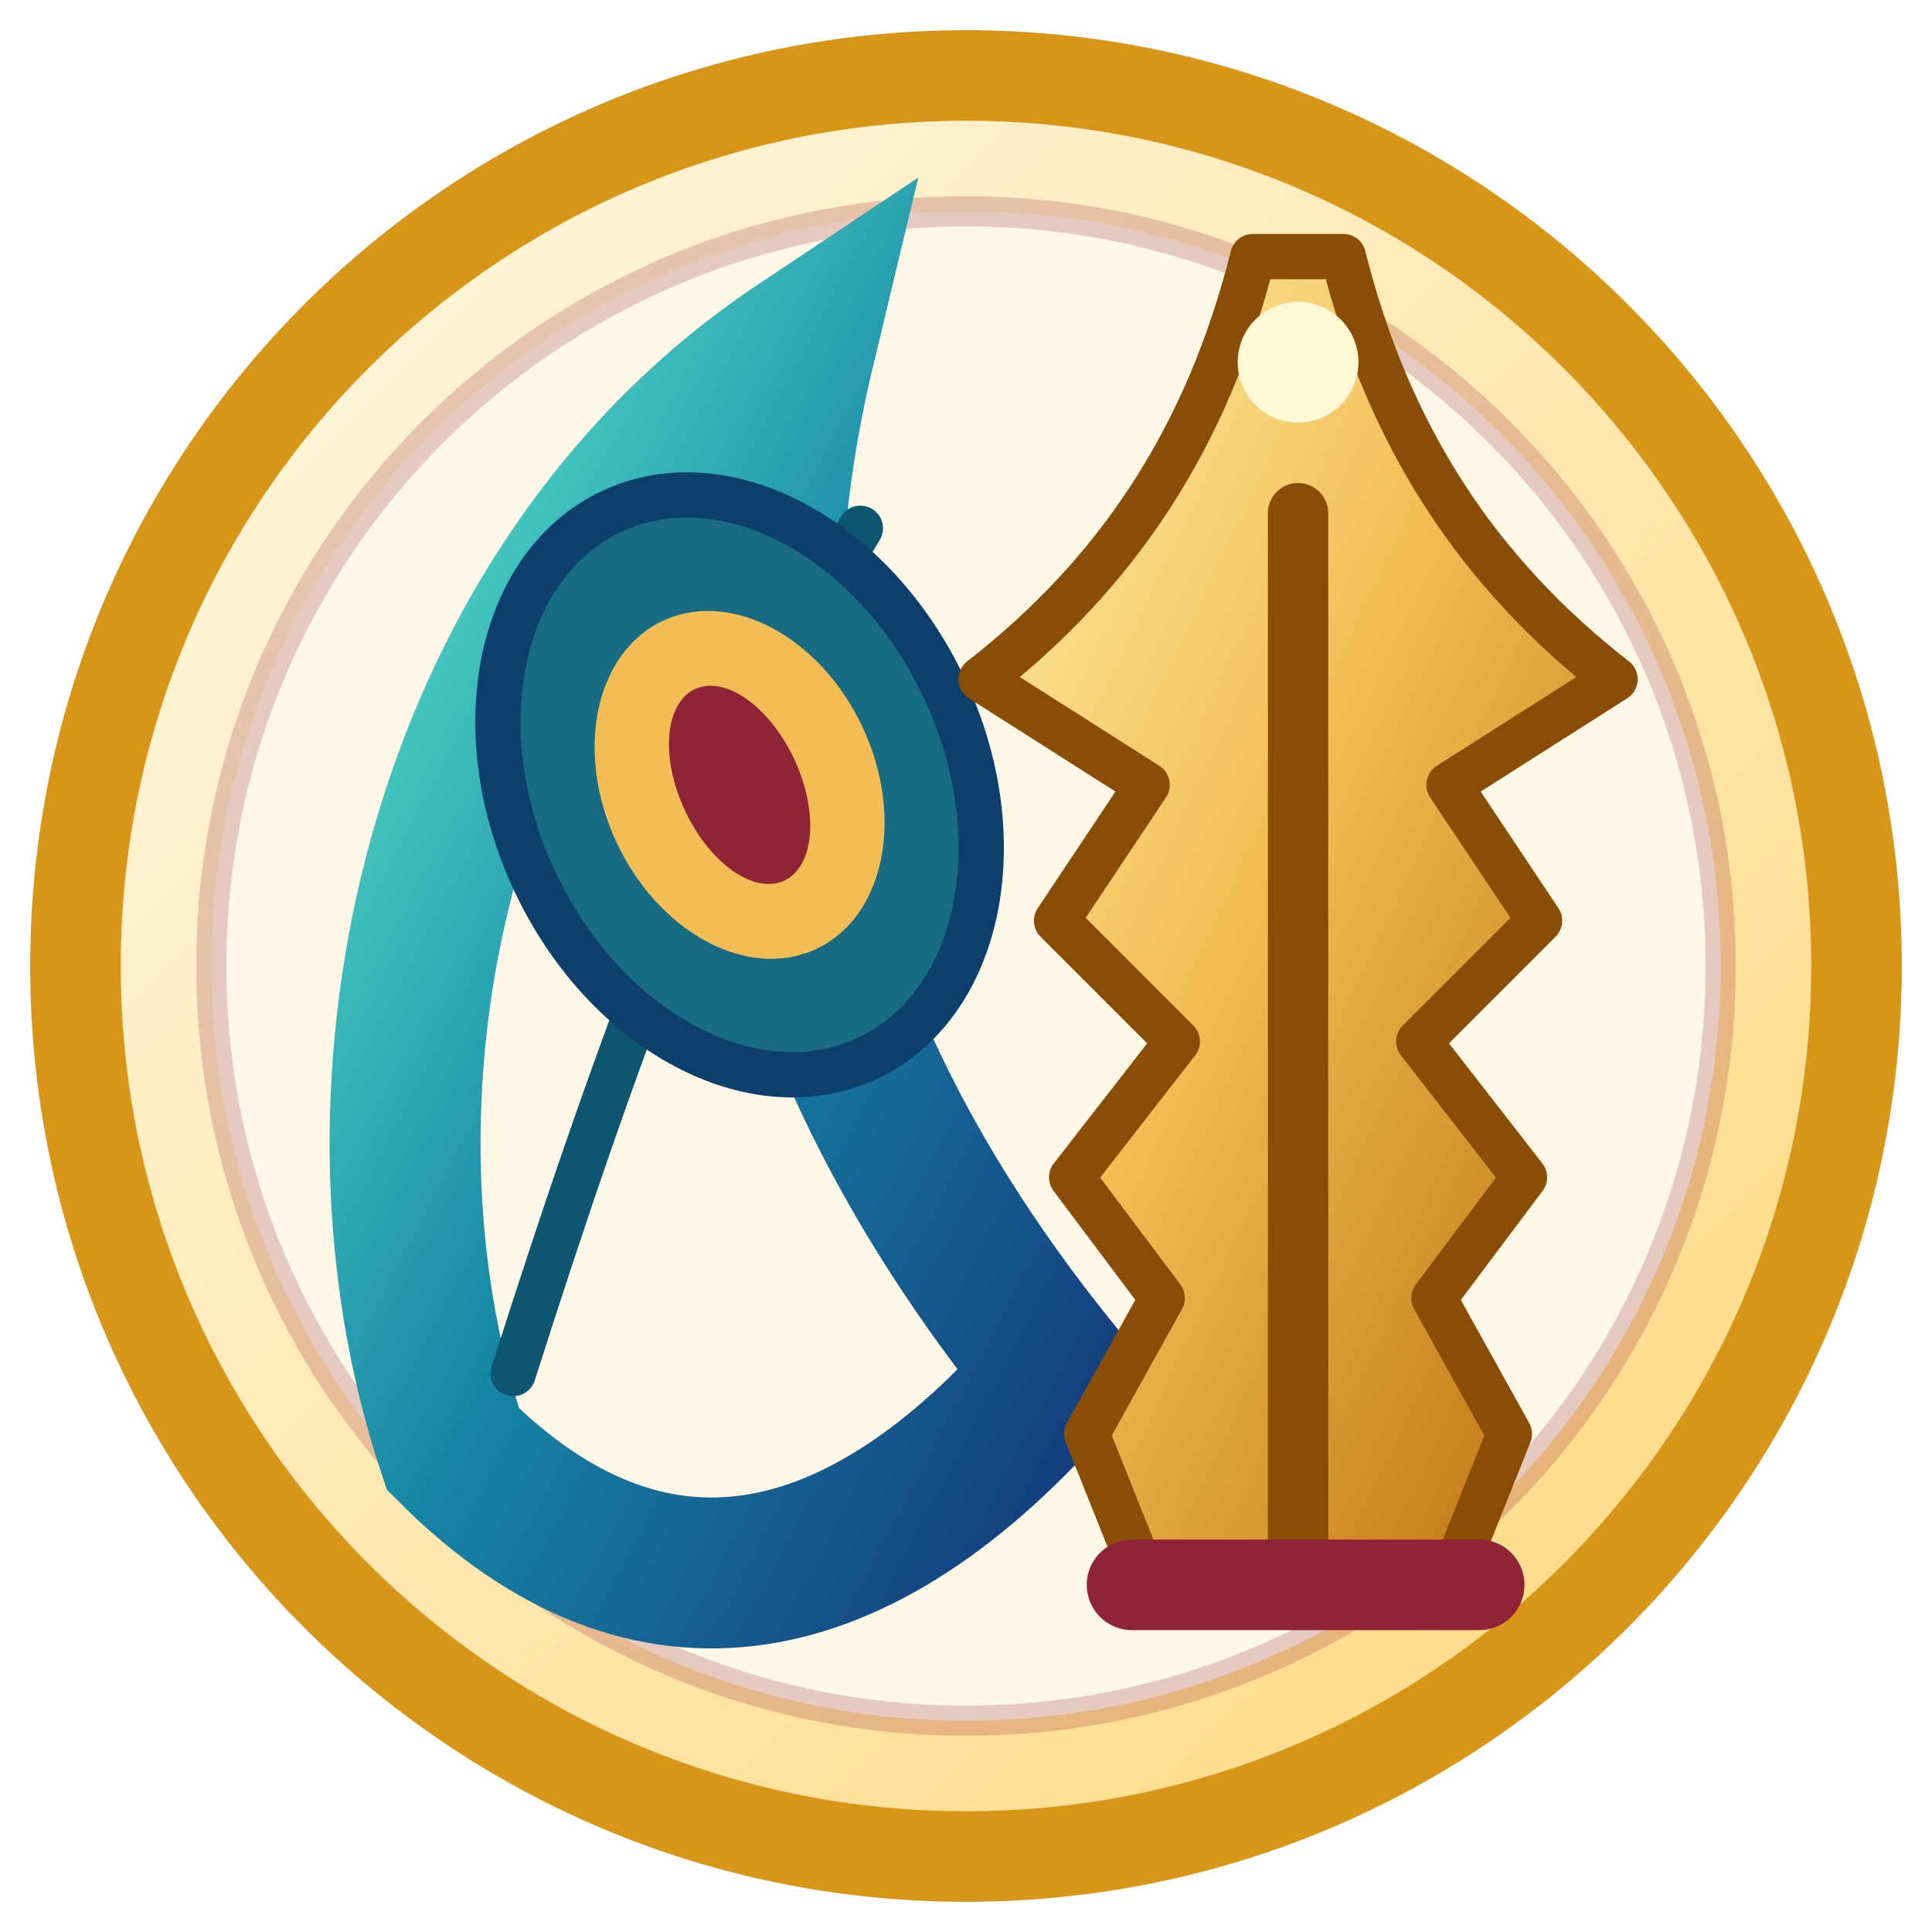
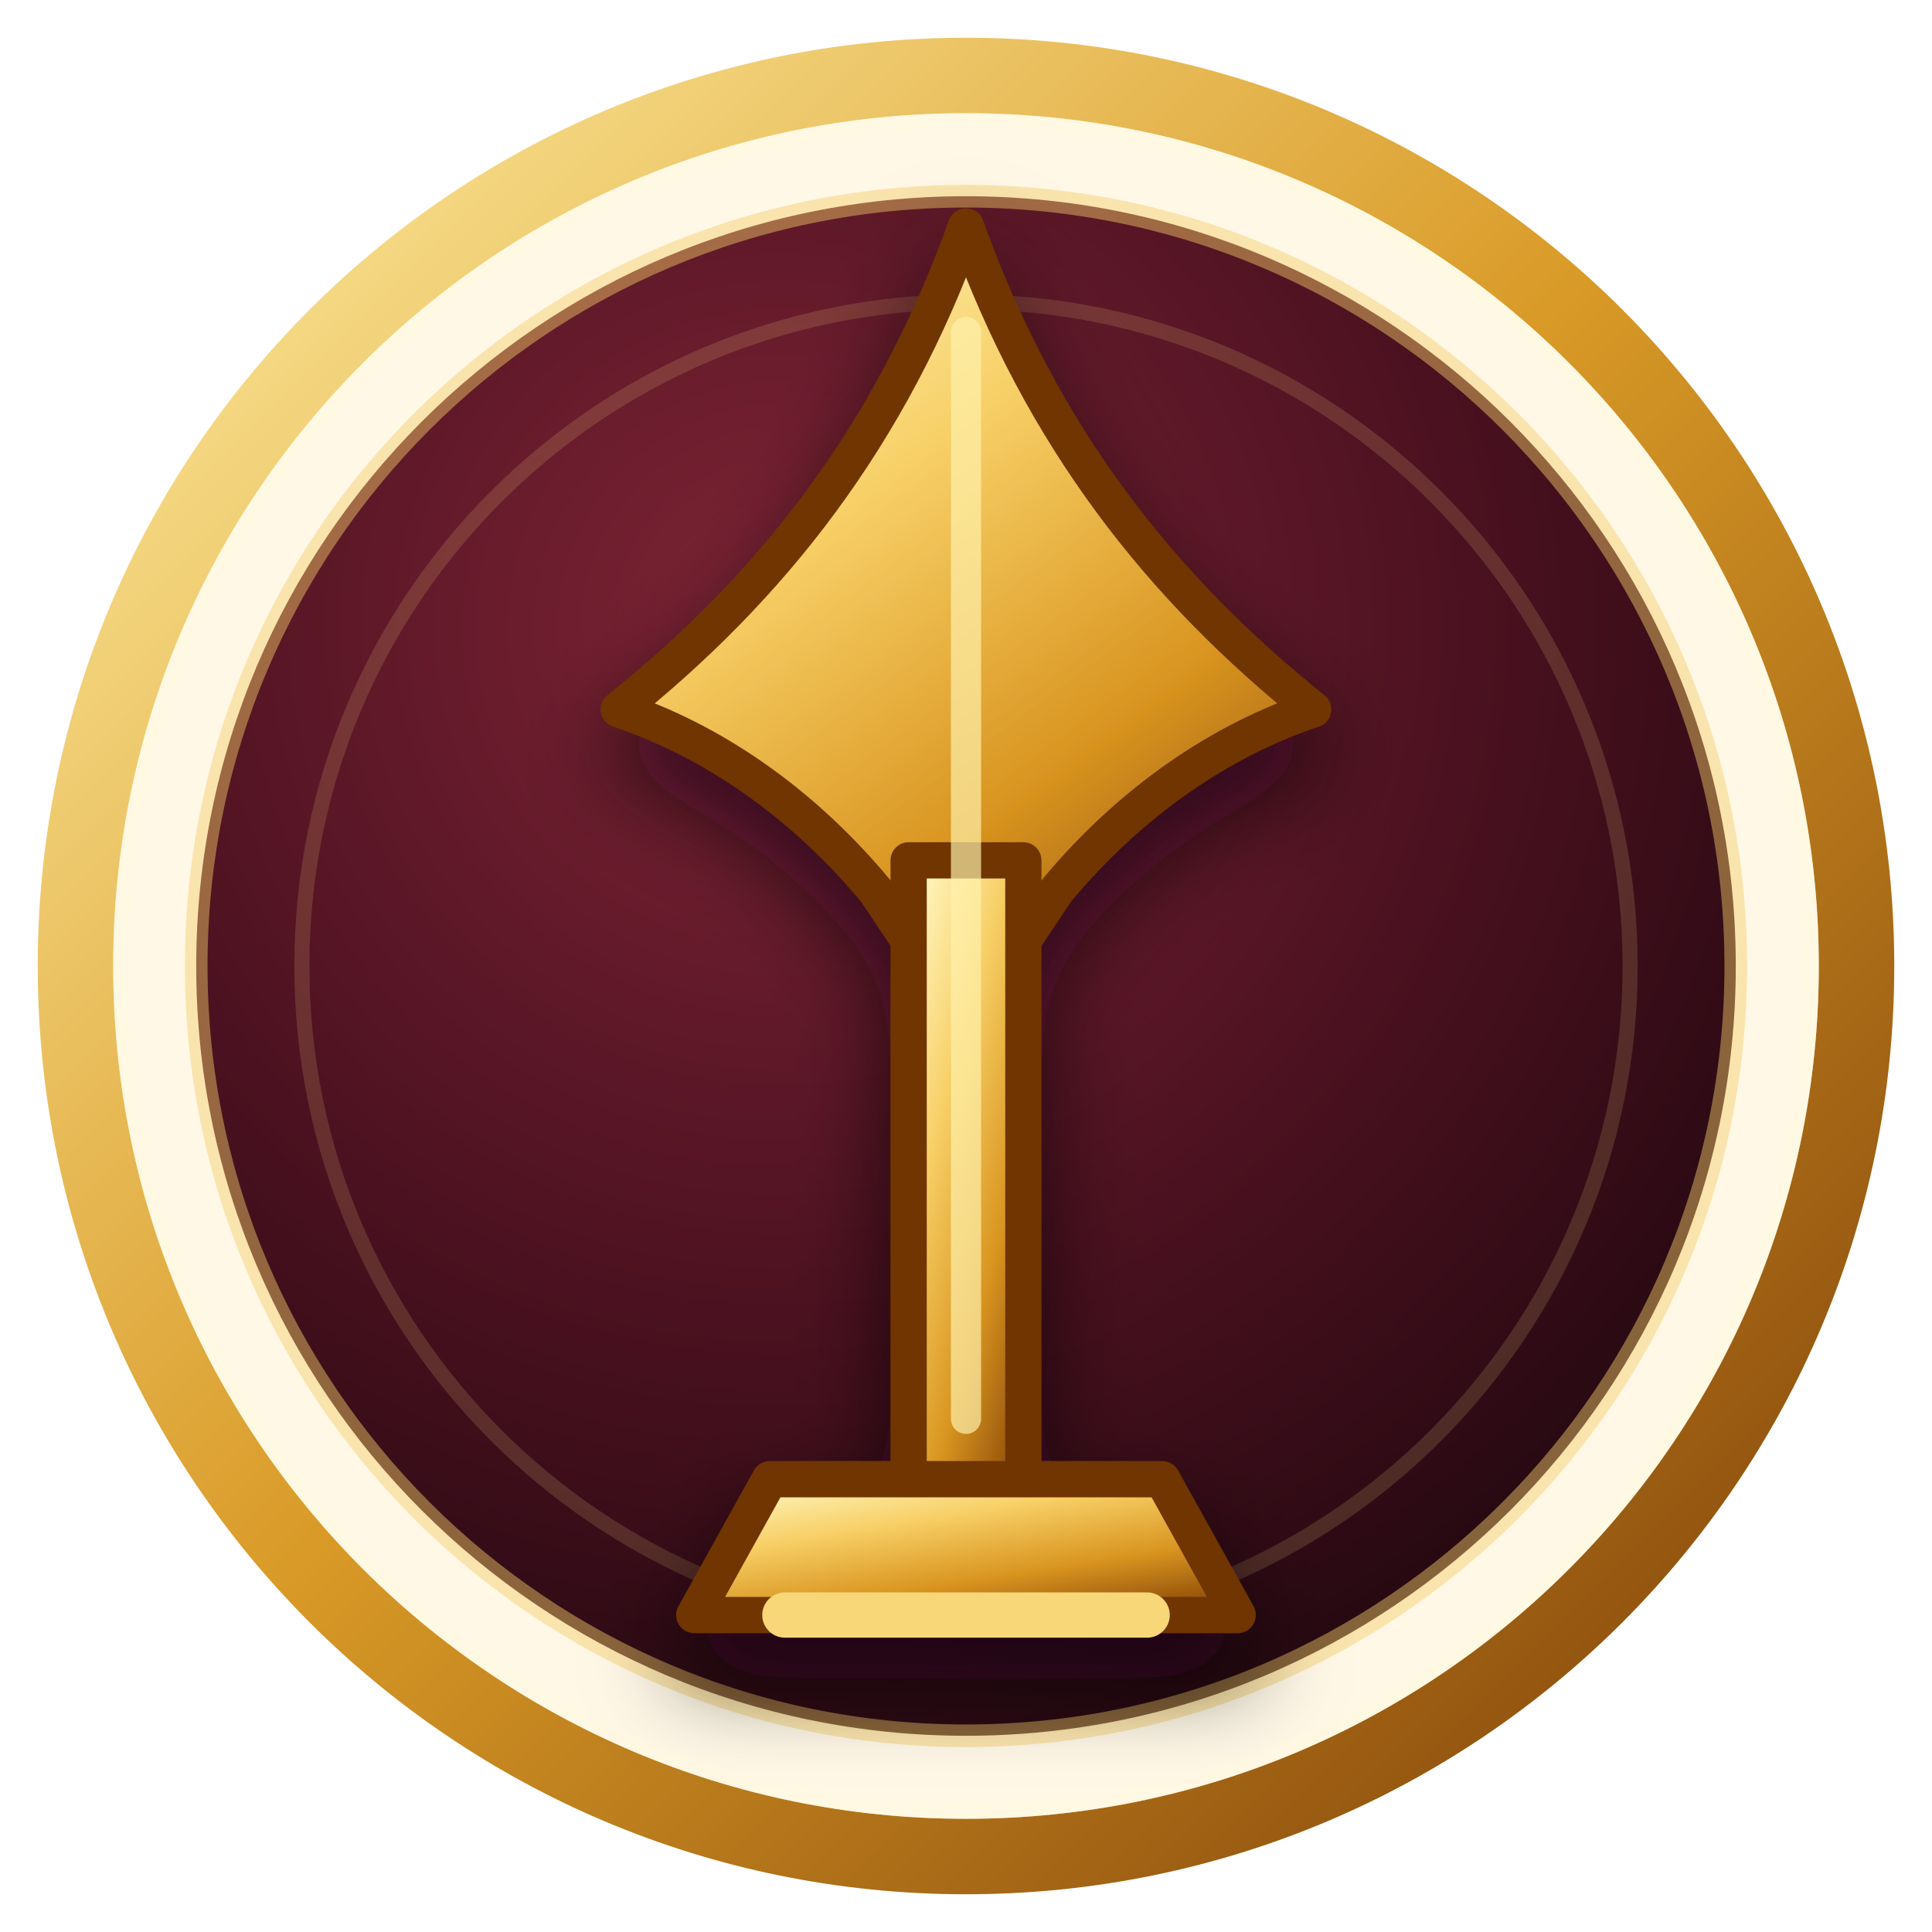
<svg xmlns="http://www.w3.org/2000/svg" viewBox="0 0 128 128" role="img" aria-labelledby="title desc">
  <defs>
-     <linearGradient id="medallion" x1="0" y1="0" x2="1" y2="1">
-       <stop offset="0" stop-color="#fff9e8" />
-       <stop offset="1" stop-color="#ffd77a" />
+     <radialGradient id="seal" cx="38%" cy="28%" r="78%">
+       <stop offset="0" stop-color="#7e2435" />
+       <stop offset="0.58" stop-color="#4b1120" />
+       <stop offset="1" stop-color="#230810" />
+     </radialGradient>
+     <linearGradient id="gold" x1="0.18" y1="0" x2="0.82" y2="1">
+       <stop offset="0" stop-color="#fff5bd" />
+       <stop offset="0.32" stop-color="#f7cf66" />
+       <stop offset="0.68" stop-color="#d99520" />
+       <stop offset="1" stop-color="#8d4b08" />
    </linearGradient>
-     <linearGradient id="velGold" x1="0" y1="0" x2="1" y2="1">
-       <stop offset="0" stop-color="#fff3ad" />
-       <stop offset=".45" stop-color="#f2bd54" />
-       <stop offset="1" stop-color="#b86a08" />
+     <linearGradient id="rim" x1="0" y1="0" x2="1" y2="1">
+       <stop offset="0" stop-color="#fff0a6" />
+       <stop offset="0.48" stop-color="#d99a27" />
+       <stop offset="1" stop-color="#7c3e08" />
    </linearGradient>
-     <linearGradient id="feather" x1="0" y1="0" x2="1" y2="1">
-       <stop offset="0" stop-color="#59e1ca" />
-       <stop offset=".48" stop-color="#1686a5" />
-       <stop offset="1" stop-color="#143a7d" />
-     </linearGradient>
+     <filter id="shadow" x="-30%" y="-30%" width="160%" height="170%">
+       <feDropShadow dx="0" dy="3" stdDeviation="3" flood-color="#120208" flood-opacity="0.65" />
+     </filter>
  </defs>
-   <circle cx="64" cy="64" r="59" fill="url(#medallion)" stroke="#d89618" stroke-width="6" />
-   <circle cx="64" cy="64" r="50" fill="#fff8e7" stroke="#8f2436" stroke-opacity=".22" stroke-width="2" />
-   <path d="M30 96C22 72 29 39 53 23C47 48 53 70 70 91C57 106 43 109 30 96Z" fill="none" stroke="url(#feather)" stroke-width="10" stroke-linecap="round" />
-   <path d="M34 91C41 69 48 50 57 35" fill="none" stroke="#0d566f" stroke-width="3" stroke-linecap="round" />
-   <ellipse cx="49" cy="52" rx="15" ry="20" transform="rotate(-25 49 52)" fill="#176b82" stroke="#0d3f6d" stroke-width="3" />
-   <ellipse cx="49" cy="52" rx="9" ry="12" transform="rotate(-25 49 52)" fill="#f2bd54" />
-   <ellipse cx="49" cy="52" rx="4" ry="7" transform="rotate(-25 49 52)" fill="#8f2436" />
-   <path d="M83 17C80 29 74 38 65 45L76 52L70 61L78 69L71 78L77 86L72 95L76 105H96L100 95L95 86L101 78L94 69L102 61L96 52L107 45C98 38 92 29 89 17Z" fill="url(#velGold)" stroke="#8a4d05" stroke-width="3" stroke-linejoin="round" />
-   <path d="M86 34V104" stroke="#8a4d05" stroke-width="4" stroke-linecap="round" />
-   <path d="M75 105H98" stroke="#8f2436" stroke-width="6" stroke-linecap="round" />
-   <circle cx="86" cy="24" r="4" fill="#fff8d5" />
+   <circle cx="64" cy="64" r="59" fill="#fff8e7" stroke="url(#rim)" stroke-width="5" />
+   <circle cx="64" cy="64" r="51" fill="url(#seal)" stroke="#f3cc69" stroke-opacity="0.46" stroke-width="1.5" />
+   <circle cx="64" cy="64" r="44" fill="none" stroke="#f5d77f" stroke-opacity="0.16" stroke-width="1" />
+   <g fill="url(#gold)" stroke="#6f3505" stroke-width="2.4" stroke-linejoin="round" stroke-linecap="round" filter="url(#shadow)">
+     <path d="M64 15C59 29 51 39 41 47C47 49 53 53 58 59L64 68L70 59C75 53 81 49 87 47C77 39 69 29 64 15Z" />
+     <path d="M60.2 57H67.8V101H60.2Z" />
+     <path d="M51 98H77L82 107H46Z" />
+   </g>
+   <path d="M64 22V94" fill="none" stroke="#fff2ad" stroke-opacity="0.68" stroke-width="2" stroke-linecap="round" />
+   <path d="M52 107H76" fill="none" stroke="#f7d778" stroke-width="3" stroke-linecap="round" />
+   <circle cx="64" cy="64" r="56" fill="none" stroke="#fff8df" stroke-opacity="0.52" stroke-width="1" />
</svg>
